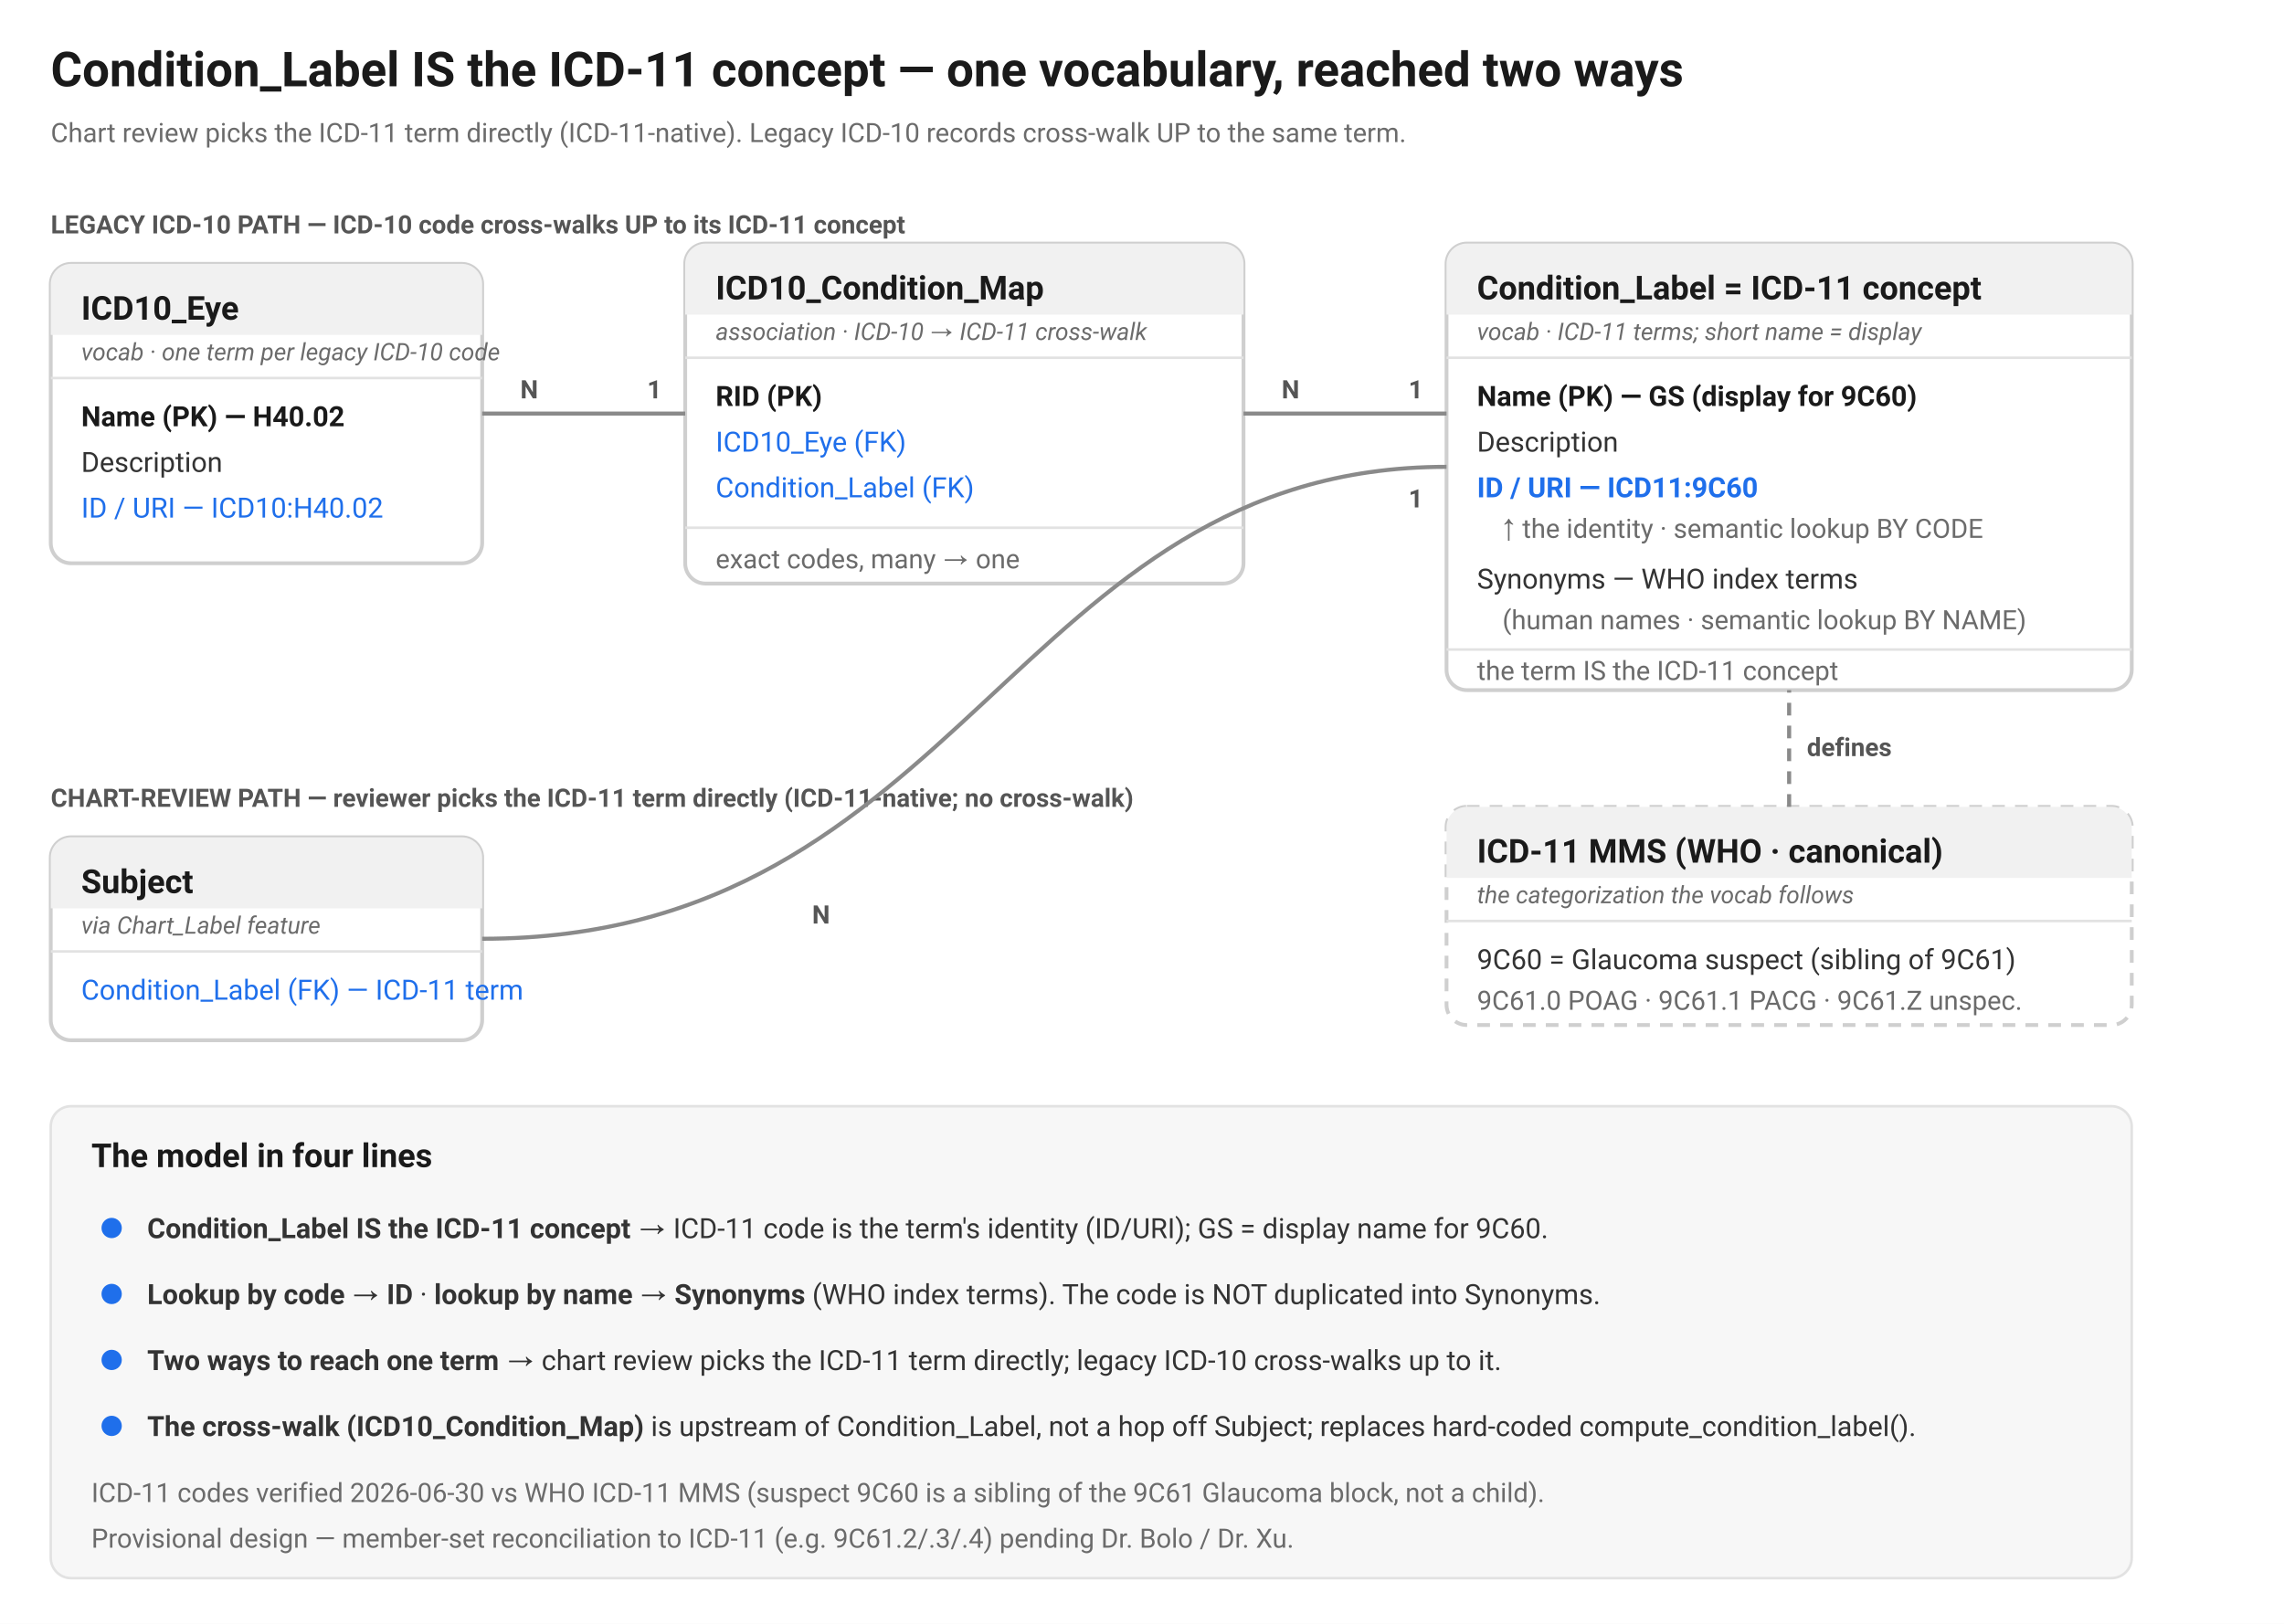
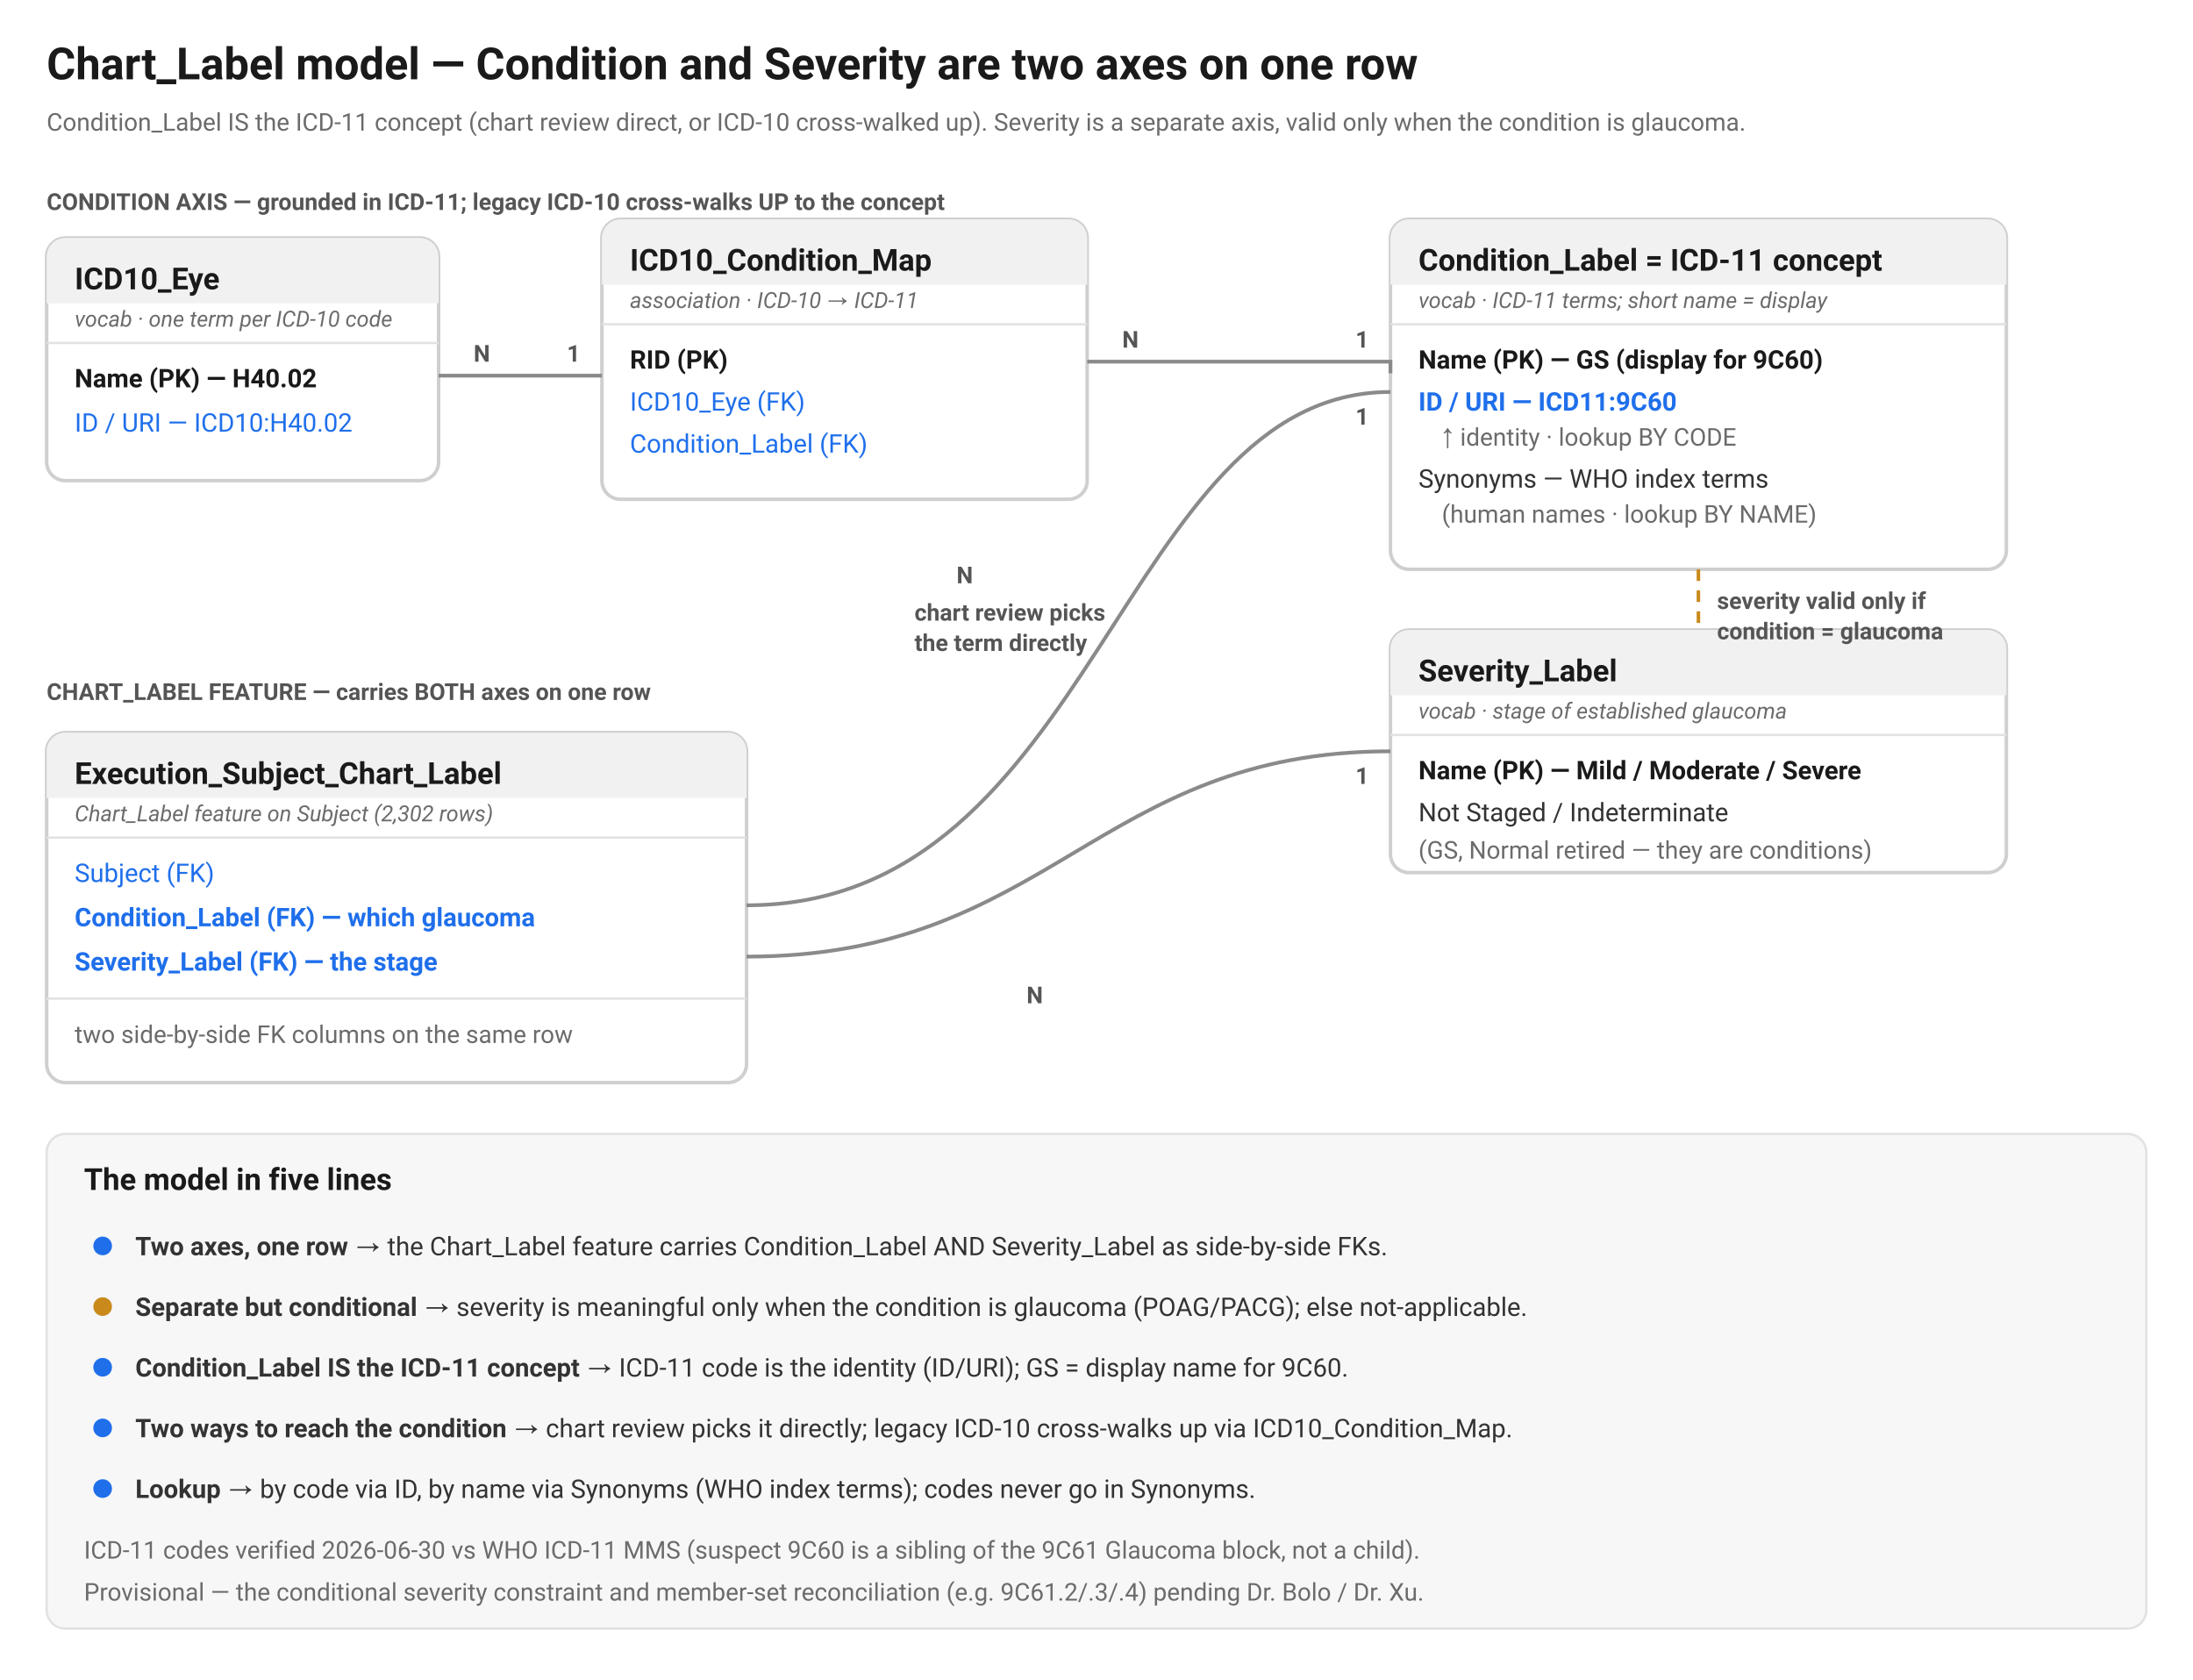
- <svg xmlns="http://www.w3.org/2000/svg" viewBox="0 0 900 640" width="900" height="640" font-family="-apple-system, BlinkMacSystemFont, 'Segoe UI', Roboto, Helvetica, Arial, sans-serif">
-   <rect x="0" y="0" width="900" height="640" fill="#ffffff" />
+ <svg xmlns="http://www.w3.org/2000/svg" viewBox="0 0 940 720" width="940" height="720" font-family="-apple-system, BlinkMacSystemFont, 'Segoe UI', Roboto, Helvetica, Arial, sans-serif">
+   <rect x="0" y="0" width="940" height="720" fill="#ffffff" />
  <style>
    .nm  { font-size: 13px; font-weight: 700; fill: #1a1a1a; }
    .sub { font-size: 9.5px; font-style: italic; fill: #6b6b6b; }
    .col { font-size: 11px; fill: #333333; }
    .pk  { font-size: 11px; font-weight: 600; fill: #1a1a1a; }
    .fk  { font-size: 11px; fill: #1f6feb; }
    .note{ font-size: 10.5px; fill: #6b6b6b; }
    .box { fill: #ffffff; stroke: #cfcfcf; stroke-width: 1.5; }
    .hdr { fill: #f1f1f1; }
    .div { stroke: #e2e2e2; stroke-width: 1; }
    .rel { stroke: #8a8a8a; stroke-width: 1.6; fill: none; }
    .lbl { font-size: 10px; font-weight: 600; fill: #555555; }
+     .cond{ stroke: #c98a1b; stroke-width: 1.5; fill: none; stroke-dasharray: 5 4; }
  </style>
-   <text x="20" y="34" font-size="19" font-weight="700" fill="#1a1a1a">Condition_Label IS the ICD-11 concept — one vocabulary, reached two ways</text>
-   <text x="20" y="56" class="note" font-size="11.5">Chart review picks the ICD-11 term directly (ICD-11-native). Legacy ICD-10 records cross-walk UP to the same term.</text>
-   <text x="20" y="92" class="lbl" fill="#444444">LEGACY ICD-10 PATH — ICD-10 code cross-walks UP to its ICD-11 concept</text>
-   <rect class="box" x="20" y="104" width="170" height="118" rx="8" />
-   <path class="hdr" d="M20 112 a8 8 0 0 1 8 -8 h154 a8 8 0 0 1 8 8 v20 h-170 z" />
-   <text class="nm" x="32" y="126">ICD10_Eye</text>
-   <text class="sub" x="32" y="142">vocab · one term per legacy ICD-10 code</text>
-   <line class="div" x1="20" y1="149" x2="190" y2="149" />
-   <text class="pk" x="32" y="168">Name (PK) — H40.02</text>
-   <text class="col" x="32" y="186">Description</text>
-   <text class="fk" x="32" y="204">ID / URI — ICD10:H40.02</text>
-   <rect class="box" x="270" y="96" width="220" height="134" rx="8" />
-   <path class="hdr" d="M270 104 a8 8 0 0 1 8 -8 h204 a8 8 0 0 1 8 8 v20 h-220 z" />
-   <text class="nm" x="282" y="118">ICD10_Condition_Map</text>
-   <text class="sub" x="282" y="134">association · ICD-10 → ICD-11 cross-walk</text>
-   <line class="div" x1="270" y1="141" x2="490" y2="141" />
-   <text class="pk" x="282" y="160">RID (PK)</text>
-   <text class="fk" x="282" y="178">ICD10_Eye (FK)</text>
-   <text class="fk" x="282" y="196">Condition_Label (FK)</text>
-   <line class="div" x1="270" y1="208" x2="490" y2="208" />
-   <text class="note" x="282" y="224">exact codes, many → one</text>
-   <path class="rel" d="M190 163 H270" />
-   <text class="lbl" x="205" y="157">N</text>
-   <text class="lbl" x="255" y="157">1</text>
-   <rect class="box" x="570" y="96" width="270" height="176" rx="8" />
-   <path class="hdr" d="M570 104 a8 8 0 0 1 8 -8 h254 a8 8 0 0 1 8 8 v20 h-270 z" />
-   <text class="nm" x="582" y="118">Condition_Label  =  ICD-11 concept</text>
-   <text class="sub" x="582" y="134">vocab · ICD-11 terms; short name = display</text>
-   <line class="div" x1="570" y1="141" x2="840" y2="141" />
-   <text class="pk" x="582" y="160">Name (PK) — GS  (display for 9C60)</text>
-   <text class="col" x="582" y="178">Description</text>
-   <text class="fk" x="582" y="196" font-weight="700">ID / URI — ICD11:9C60</text>
-   <text class="note" x="592" y="212">↑ the identity · semantic lookup BY CODE</text>
-   <text class="col" x="582" y="232">Synonyms — WHO index terms</text>
-   <text class="note" x="592" y="248">(human names · semantic lookup BY NAME)</text>
-   <line class="div" x1="570" y1="256" x2="840" y2="256" />
-   <text class="note" x="582" y="268">the term IS the ICD-11 concept</text>
-   <path class="rel" d="M490 163 H570" />
-   <text class="lbl" x="505" y="157">N</text>
-   <text class="lbl" x="555" y="157">1</text>
-   <rect class="box" x="570" y="318" width="270" height="86" rx="8" stroke-dasharray="5 4" />
-   <path class="hdr" d="M570 326 a8 8 0 0 1 8 -8 h254 a8 8 0 0 1 8 8 v20 h-270 z" />
-   <text class="nm" x="582" y="340">ICD-11 MMS (WHO · canonical)</text>
-   <text class="sub" x="582" y="356">the categorization the vocab follows</text>
-   <line class="div" x1="570" y1="363" x2="840" y2="363" />
-   <text class="col" x="582" y="382">9C60 = Glaucoma suspect (sibling of 9C61)</text>
-   <text class="note" x="582" y="398">9C61.0 POAG · 9C61.1 PACG · 9C61.Z unspec.</text>
-   <path class="rel" d="M705 318 V272" stroke-dasharray="5 4" />
-   <text class="lbl" x="712" y="298">defines</text>
-   <text x="20" y="318" class="lbl" fill="#444444">CHART-REVIEW PATH — reviewer picks the ICD-11 term directly (ICD-11-native; no cross-walk)</text>
-   <rect class="box" x="20" y="330" width="170" height="80" rx="8" />
-   <path class="hdr" d="M20 338 a8 8 0 0 1 8 -8 h154 a8 8 0 0 1 8 8 v20 h-170 z" />
-   <text class="nm" x="32" y="352">Subject</text>
-   <text class="sub" x="32" y="368">via Chart_Label feature</text>
-   <line class="div" x1="20" y1="375" x2="190" y2="375" />
-   <text class="fk" x="32" y="394">Condition_Label (FK) — ICD-11 term</text>
-   <path class="rel" d="M190 370 C380 370 400 184 570 184" />
-   <text class="lbl" x="320" y="364">N</text>
-   <text class="lbl" x="555" y="200">1</text>
-   <rect x="20" y="436" width="820" height="186" rx="8" fill="#f7f7f7" stroke="#e2e2e2" stroke-width="1" />
-   <text x="36" y="460" font-size="13" font-weight="700" fill="#1a1a1a">The model in four lines</text>
-   <circle cx="44" cy="484" r="4" fill="#1f6feb" />
-   <text x="58" y="488" class="col">
-     <tspan font-weight="600">Condition_Label IS the ICD-11 concept</tspan>  → ICD-11 code is the term's identity (ID/URI); GS = display name for 9C60.</text>
-   <circle cx="44" cy="510" r="4" fill="#1f6feb" />
-   <text x="58" y="514" class="col">
-     <tspan font-weight="600">Lookup by code → ID</tspan> · <tspan font-weight="600">lookup by name → Synonyms</tspan> (WHO index terms). The code is NOT duplicated into Synonyms.</text>
-   <circle cx="44" cy="536" r="4" fill="#1f6feb" />
-   <text x="58" y="540" class="col">
-     <tspan font-weight="600">Two ways to reach one term</tspan>  → chart review picks the ICD-11 term directly; legacy ICD-10 cross-walks up to it.</text>
-   <circle cx="44" cy="562" r="4" fill="#1f6feb" />
-   <text x="58" y="566" class="col">
-     <tspan font-weight="600">The cross-walk (ICD10_Condition_Map)</tspan>  is upstream of Condition_Label, not a hop off Subject; replaces hard-coded compute_condition_label().</text>
-   <text x="36" y="592" class="note">ICD-11 codes verified 2026-06-30 vs WHO ICD-11 MMS (suspect 9C60 is a sibling of the 9C61 Glaucoma block, not a child).</text>
-   <text x="36" y="610" class="note">Provisional design — member-set reconciliation to ICD-11 (e.g. 9C61.2/.3/.4) pending Dr. Bolo / Dr. Xu.</text>
+   <text x="20" y="34" font-size="19" font-weight="700" fill="#1a1a1a">Chart_Label model — Condition and Severity are two axes on one row</text>
+   <text x="20" y="56" class="note" font-size="11.5">Condition_Label IS the ICD-11 concept (chart review direct, or ICD-10 cross-walked up). Severity is a separate axis, valid only when the condition is glaucoma.</text>
+   <text x="20" y="90" class="lbl" fill="#444444">CONDITION AXIS — grounded in ICD-11; legacy ICD-10 cross-walks UP to the concept</text>
+   <rect class="box" x="20" y="102" width="168" height="104" rx="8" />
+   <path class="hdr" d="M20 110 a8 8 0 0 1 8 -8 h152 a8 8 0 0 1 8 8 v20 h-168 z" />
+   <text class="nm" x="32" y="124">ICD10_Eye</text>
+   <text class="sub" x="32" y="140">vocab · one term per ICD-10 code</text>
+   <line class="div" x1="20" y1="147" x2="188" y2="147" />
+   <text class="pk" x="32" y="166">Name (PK) — H40.02</text>
+   <text class="fk" x="32" y="185">ID / URI — ICD10:H40.02</text>
+   <rect class="box" x="258" y="94" width="208" height="120" rx="8" />
+   <path class="hdr" d="M258 102 a8 8 0 0 1 8 -8 h192 a8 8 0 0 1 8 8 v20 h-208 z" />
+   <text class="nm" x="270" y="116">ICD10_Condition_Map</text>
+   <text class="sub" x="270" y="132">association · ICD-10 → ICD-11</text>
+   <line class="div" x1="258" y1="139" x2="466" y2="139" />
+   <text class="pk" x="270" y="158">RID (PK)</text>
+   <text class="fk" x="270" y="176">ICD10_Eye (FK)</text>
+   <text class="fk" x="270" y="194">Condition_Label (FK)</text>
+   <path class="rel" d="M188 161 H258" />
+   <text class="lbl" x="203" y="155">N</text>
+   <text class="lbl" x="243" y="155">1</text>
+   <rect class="box" x="596" y="94" width="264" height="150" rx="8" />
+   <path class="hdr" d="M596 102 a8 8 0 0 1 8 -8 h248 a8 8 0 0 1 8 8 v20 h-264 z" />
+   <text class="nm" x="608" y="116">Condition_Label  =  ICD-11 concept</text>
+   <text class="sub" x="608" y="132">vocab · ICD-11 terms; short name = display</text>
+   <line class="div" x1="596" y1="139" x2="860" y2="139" />
+   <text class="pk" x="608" y="158">Name (PK) — GS  (display for 9C60)</text>
+   <text class="fk" x="608" y="176" font-weight="700">ID / URI — ICD11:9C60</text>
+   <text class="note" x="618" y="191">↑ identity · lookup BY CODE</text>
+   <text class="col" x="608" y="209">Synonyms — WHO index terms</text>
+   <text class="note" x="618" y="224">(human names · lookup BY NAME)</text>
+   <path class="rel" d="M466 155 H596 V160" />
+   <text class="lbl" x="481" y="149">N</text>
+   <text class="lbl" x="581" y="149">1</text>
+   <rect class="box" x="596" y="270" width="264" height="104" rx="8" />
+   <path class="hdr" d="M596 278 a8 8 0 0 1 8 -8 h248 a8 8 0 0 1 8 8 v20 h-264 z" />
+   <text class="nm" x="608" y="292">Severity_Label</text>
+   <text class="sub" x="608" y="308">vocab · stage of established glaucoma</text>
+   <line class="div" x1="596" y1="315" x2="860" y2="315" />
+   <text class="pk" x="608" y="334">Name (PK) — Mild / Moderate / Severe</text>
+   <text class="col" x="608" y="352">Not Staged / Indeterminate</text>
+   <text class="note" x="608" y="368">(GS, Normal retired — they are conditions)</text>
+   <text x="20" y="300" class="lbl" fill="#444444">CHART_LABEL FEATURE — carries BOTH axes on one row</text>
+   <rect class="box" x="20" y="314" width="300" height="150" rx="8" />
+   <path class="hdr" d="M20 322 a8 8 0 0 1 8 -8 h284 a8 8 0 0 1 8 8 v20 h-300 z" />
+   <text class="nm" x="32" y="336">Execution_Subject_Chart_Label</text>
+   <text class="sub" x="32" y="352">Chart_Label feature on Subject (2,302 rows)</text>
+   <line class="div" x1="20" y1="359" x2="320" y2="359" />
+   <text class="fk" x="32" y="378">Subject (FK)</text>
+   <text class="fk" x="32" y="397" font-weight="700">Condition_Label (FK)  — which glaucoma</text>
+   <text class="fk" x="32" y="416" font-weight="700">Severity_Label (FK)   — the stage</text>
+   <line class="div" x1="20" y1="428" x2="320" y2="428" />
+   <text class="note" x="32" y="447">two side-by-side FK columns on the same row</text>
+   <path class="rel" d="M320 388 C470 388 480 168 596 168" />
+   <text class="lbl" x="410" y="250">N</text>
+   <text class="lbl" x="581" y="182">1</text>
+   <text class="lbl" x="392" y="266" fill="#1f6feb">chart review picks</text>
+   <text class="lbl" x="392" y="279" fill="#1f6feb">the term directly</text>
+   <path class="rel" d="M320 410 C450 410 470 322 596 322" />
+   <text class="lbl" x="440" y="430">N</text>
+   <text class="lbl" x="581" y="336">1</text>
+   <path class="cond" d="M728 244 V270" />
+   <text class="lbl" x="736" y="261" fill="#c98a1b">severity valid only if</text>
+   <text class="lbl" x="736" y="274" fill="#c98a1b">condition = glaucoma</text>
+   <rect x="20" y="486" width="900" height="212" rx="8" fill="#f7f7f7" stroke="#e2e2e2" stroke-width="1" />
+   <text x="36" y="510" font-size="13" font-weight="700" fill="#1a1a1a">The model in five lines</text>
+   <circle cx="44" cy="534" r="4" fill="#1f6feb" />
+   <text x="58" y="538" class="col">
+     <tspan font-weight="600">Two axes, one row</tspan>  → the Chart_Label feature carries Condition_Label AND Severity_Label as side-by-side FKs.</text>
+   <circle cx="44" cy="560" r="4" fill="#c98a1b" />
+   <text x="58" y="564" class="col">
+     <tspan font-weight="600">Separate but conditional</tspan>  → severity is meaningful only when the condition is glaucoma (POAG/PACG); else not-applicable.</text>
+   <circle cx="44" cy="586" r="4" fill="#1f6feb" />
+   <text x="58" y="590" class="col">
+     <tspan font-weight="600">Condition_Label IS the ICD-11 concept</tspan>  → ICD-11 code is the identity (ID/URI); GS = display name for 9C60.</text>
+   <circle cx="44" cy="612" r="4" fill="#1f6feb" />
+   <text x="58" y="616" class="col">
+     <tspan font-weight="600">Two ways to reach the condition</tspan>  → chart review picks it directly; legacy ICD-10 cross-walks up via ICD10_Condition_Map.</text>
+   <circle cx="44" cy="638" r="4" fill="#1f6feb" />
+   <text x="58" y="642" class="col">
+     <tspan font-weight="600">Lookup</tspan>  → by code via ID, by name via Synonyms (WHO index terms); codes never go in Synonyms.</text>
+   <text x="36" y="668" class="note">ICD-11 codes verified 2026-06-30 vs WHO ICD-11 MMS (suspect 9C60 is a sibling of the 9C61 Glaucoma block, not a child).</text>
+   <text x="36" y="686" class="note">Provisional — the conditional severity constraint and member-set reconciliation (e.g. 9C61.2/.3/.4) pending Dr. Bolo / Dr. Xu.</text>
</svg>
